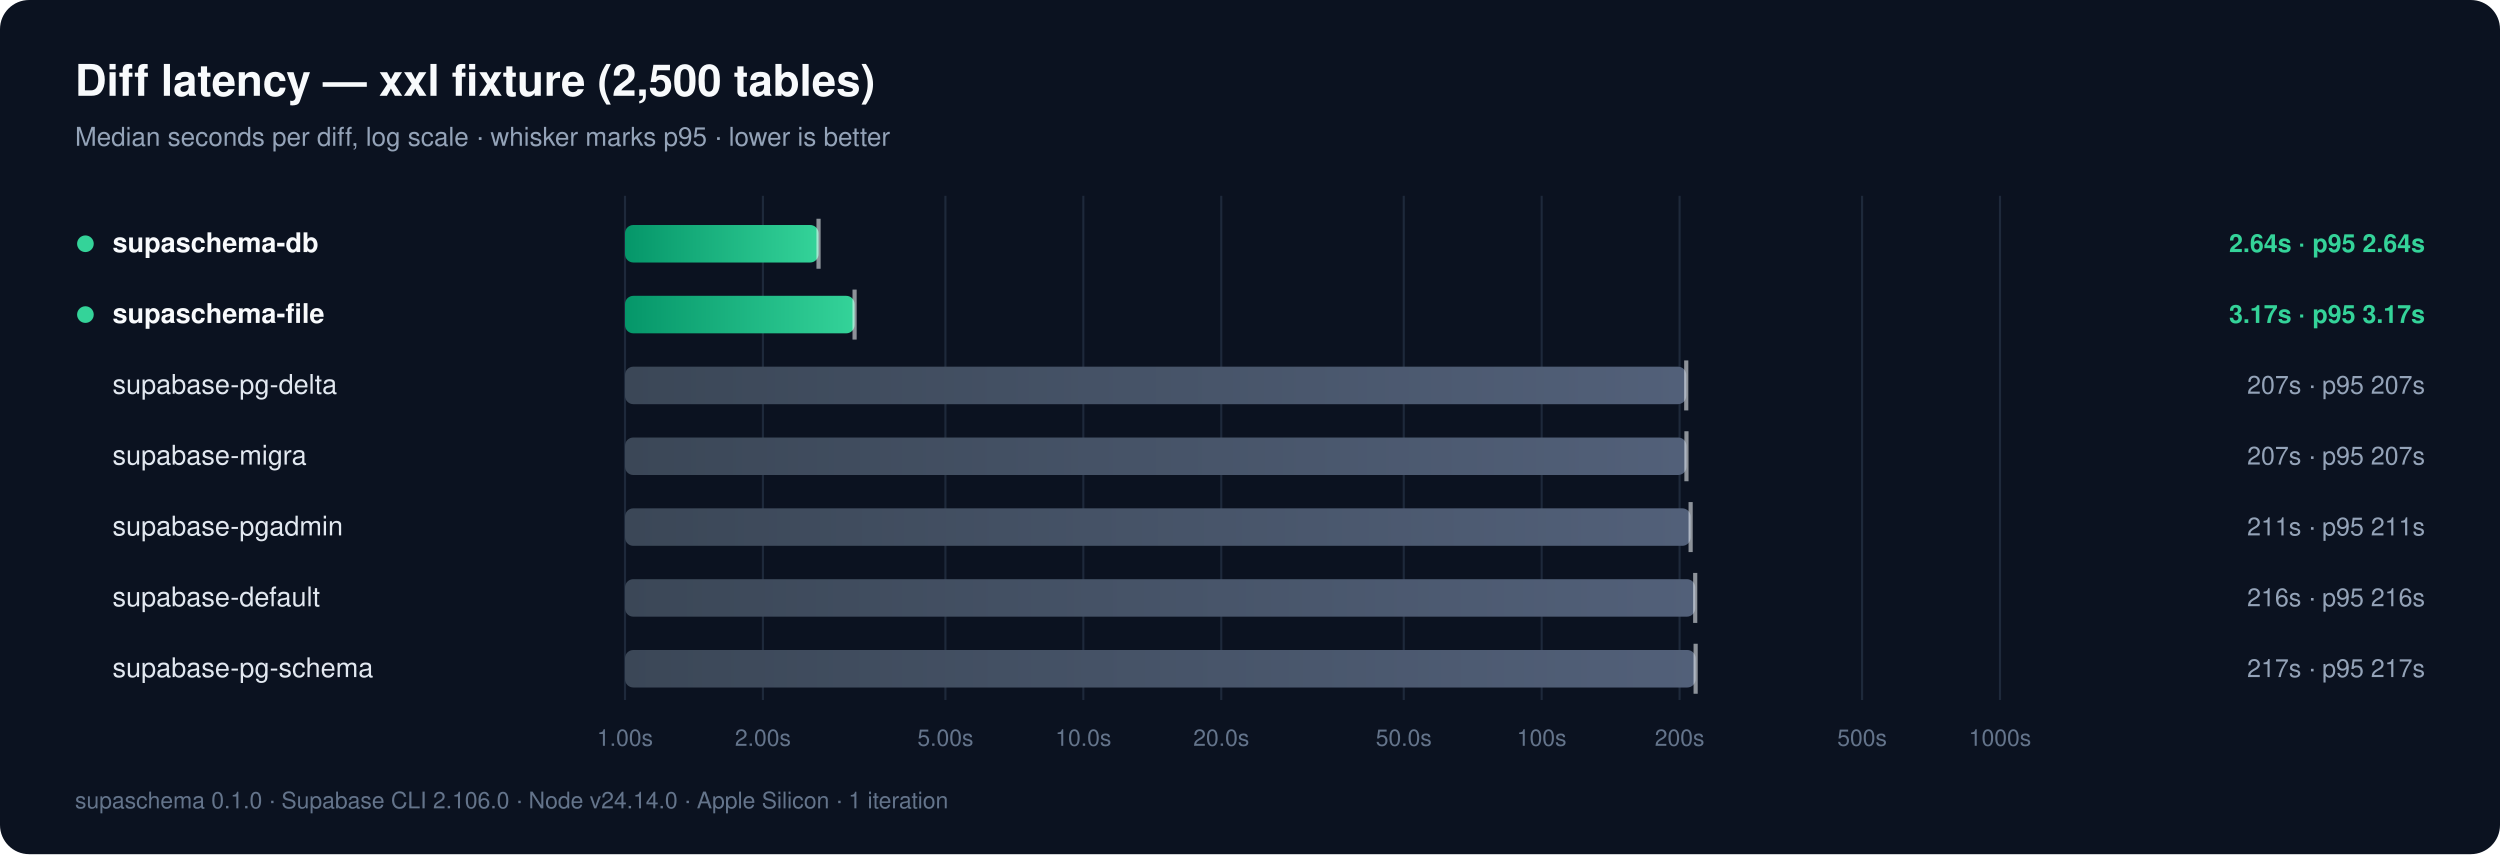
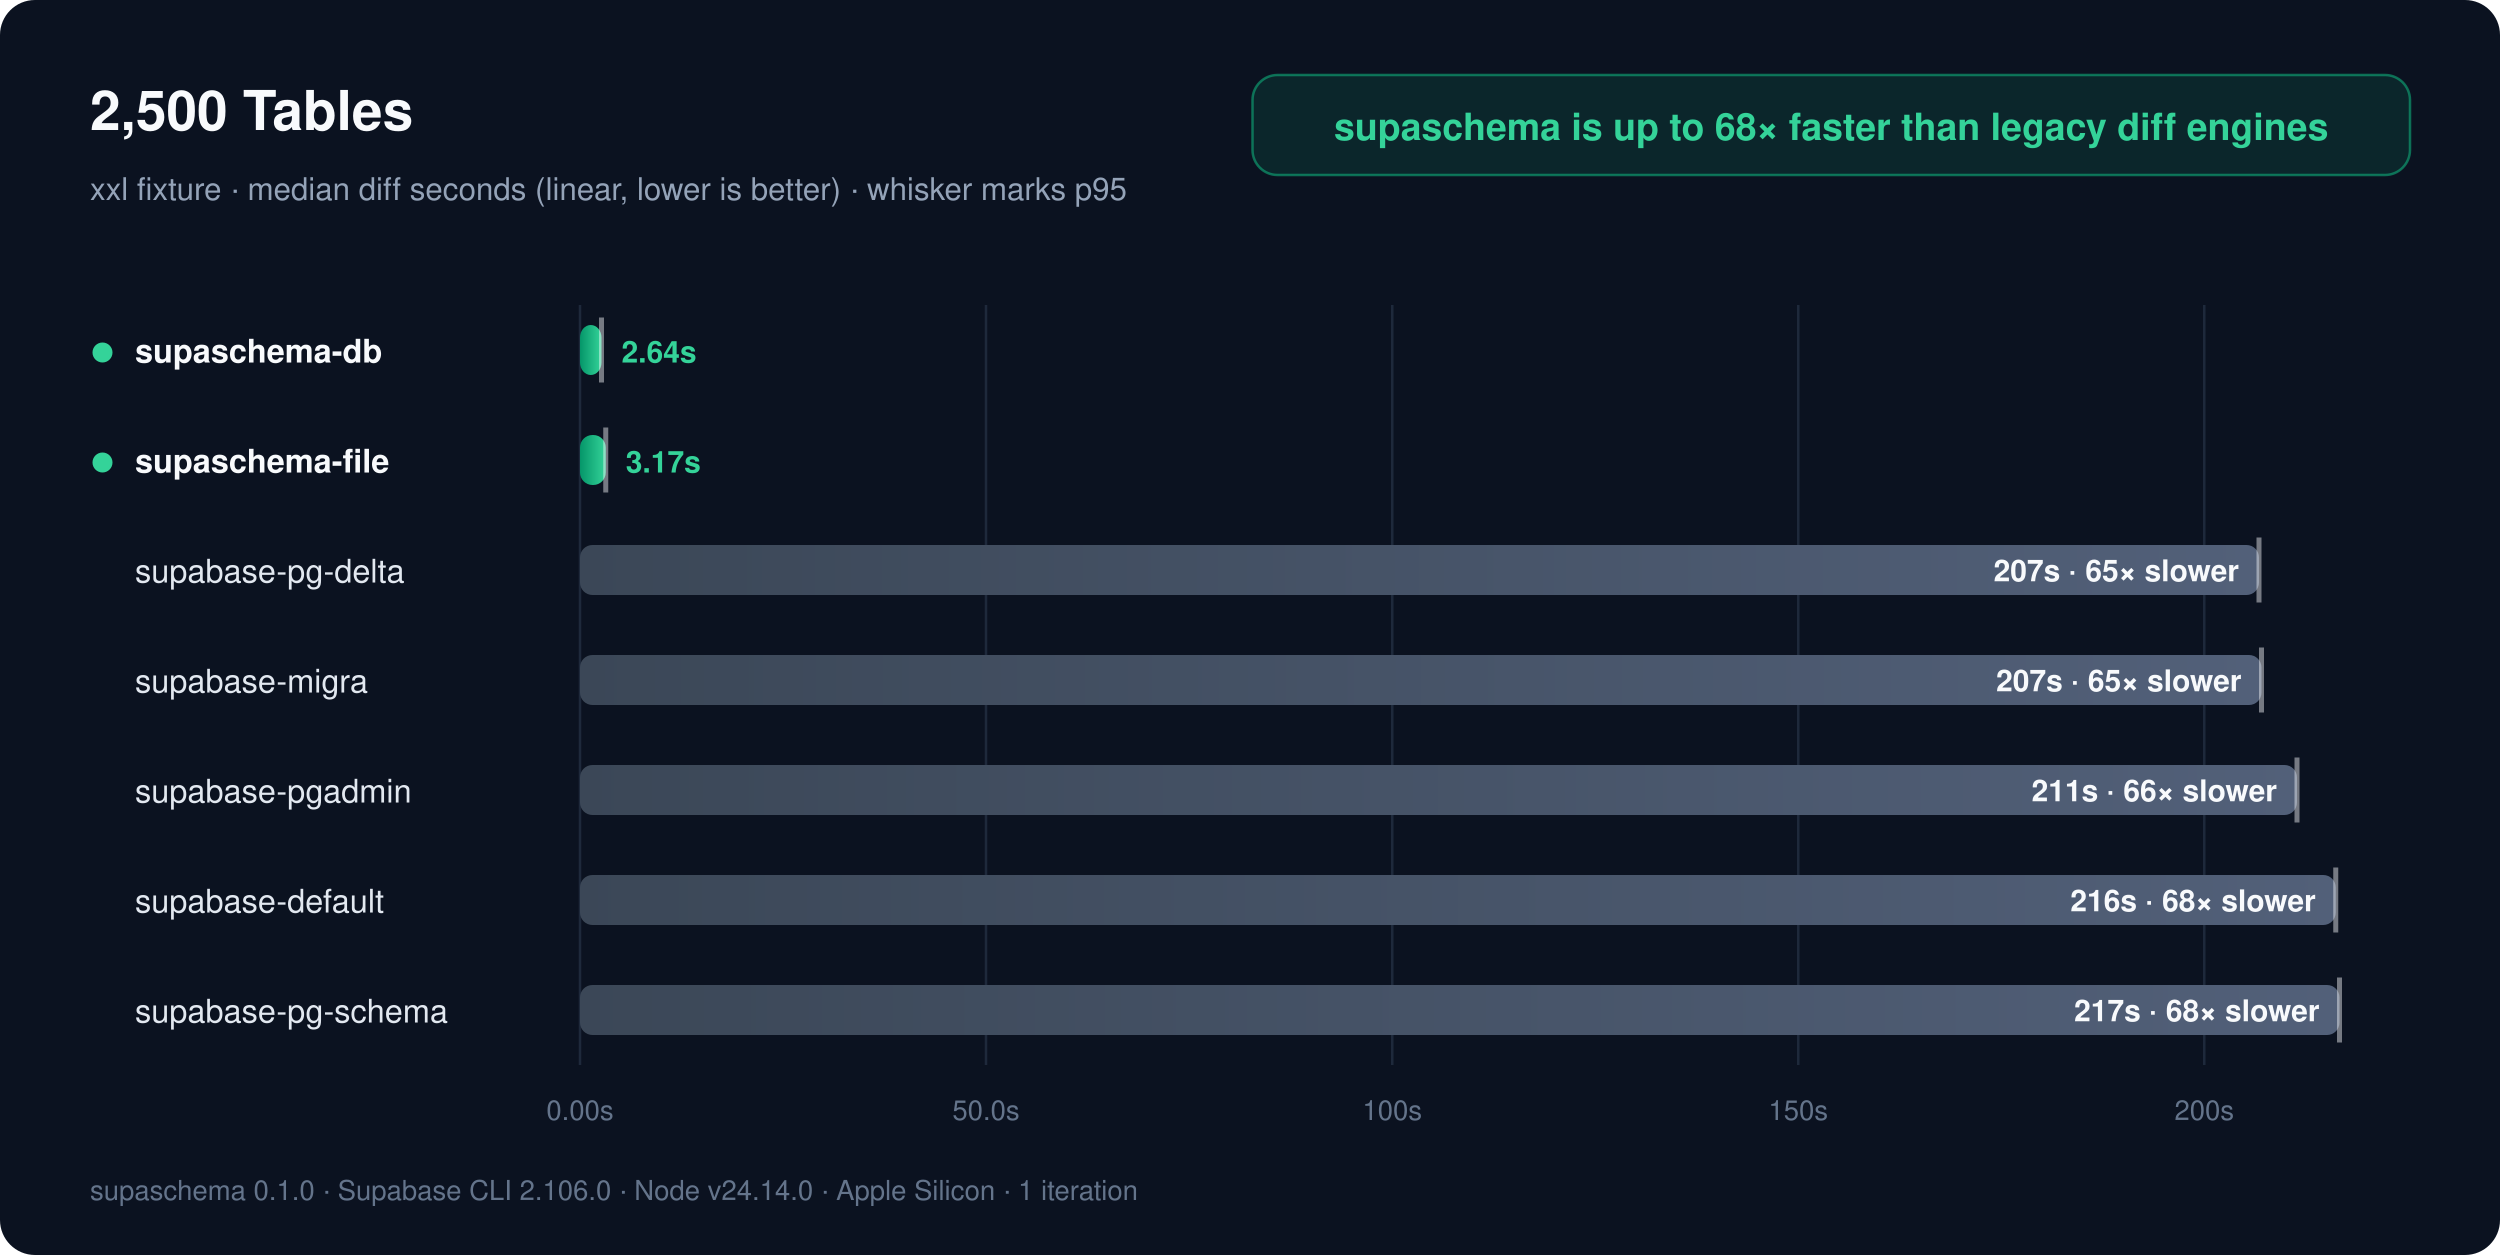
- <svg xmlns="http://www.w3.org/2000/svg" width="1200" height="410" viewBox="0 0 1200 410" role="img">
+ <svg xmlns="http://www.w3.org/2000/svg" width="1000" height="502" viewBox="0 0 1000 502" role="img">
  <defs>
    <linearGradient id="supaGradient" x1="0" y1="0" x2="1" y2="0">
      <stop offset="0%" stop-color="#059669" />
      <stop offset="100%" stop-color="#34d399" />
    </linearGradient>
    <linearGradient id="slateGradient" x1="0" y1="0" x2="1" y2="0">
      <stop offset="0%" stop-color="#3b4757" />
      <stop offset="100%" stop-color="#526079" />
    </linearGradient>
  </defs>
  <rect width="100%" height="100%" rx="14" fill="#0b1220" />
-   <text x="36.0" y="46.0" fill="#f8fafc" font-family="ui-sans-serif, system-ui, 'Segoe UI', Helvetica, Arial, sans-serif" font-size="21" font-weight="700">Diff latency — xxl fixture (2,500 tables)</text>
-   <text x="36.0" y="70.0" fill="#94a3b8" font-family="ui-sans-serif, system-ui, 'Segoe UI', Helvetica, Arial, sans-serif" font-size="12.5" font-weight="400">Median seconds per diff, log scale · whisker marks p95 · lower is better</text>
-   <line x1="300.0" y1="94" x2="300.0" y2="336" stroke="#1e293b" stroke-width="1" />
-   <text x="300.0" y="358.0" fill="#64748b" font-family="ui-sans-serif, system-ui, 'Segoe UI', Helvetica, Arial, sans-serif" font-size="11" font-weight="400" text-anchor="middle">1.00s</text>
-   <line x1="366.2" y1="94" x2="366.2" y2="336" stroke="#1e293b" stroke-width="1" />
-   <text x="366.2" y="358.0" fill="#64748b" font-family="ui-sans-serif, system-ui, 'Segoe UI', Helvetica, Arial, sans-serif" font-size="11" font-weight="400" text-anchor="middle">2.00s</text>
-   <line x1="453.8" y1="94" x2="453.8" y2="336" stroke="#1e293b" stroke-width="1" />
-   <text x="453.8" y="358.0" fill="#64748b" font-family="ui-sans-serif, system-ui, 'Segoe UI', Helvetica, Arial, sans-serif" font-size="11" font-weight="400" text-anchor="middle">5.00s</text>
-   <line x1="520.0" y1="94" x2="520.0" y2="336" stroke="#1e293b" stroke-width="1" />
-   <text x="520.0" y="358.0" fill="#64748b" font-family="ui-sans-serif, system-ui, 'Segoe UI', Helvetica, Arial, sans-serif" font-size="11" font-weight="400" text-anchor="middle">10.0s</text>
-   <line x1="586.2" y1="94" x2="586.2" y2="336" stroke="#1e293b" stroke-width="1" />
-   <text x="586.2" y="358.0" fill="#64748b" font-family="ui-sans-serif, system-ui, 'Segoe UI', Helvetica, Arial, sans-serif" font-size="11" font-weight="400" text-anchor="middle">20.0s</text>
-   <line x1="673.8" y1="94" x2="673.8" y2="336" stroke="#1e293b" stroke-width="1" />
-   <text x="673.8" y="358.0" fill="#64748b" font-family="ui-sans-serif, system-ui, 'Segoe UI', Helvetica, Arial, sans-serif" font-size="11" font-weight="400" text-anchor="middle">50.0s</text>
-   <line x1="740.0" y1="94" x2="740.0" y2="336" stroke="#1e293b" stroke-width="1" />
-   <text x="740.0" y="358.0" fill="#64748b" font-family="ui-sans-serif, system-ui, 'Segoe UI', Helvetica, Arial, sans-serif" font-size="11" font-weight="400" text-anchor="middle">100s</text>
-   <line x1="806.2" y1="94" x2="806.2" y2="336" stroke="#1e293b" stroke-width="1" />
-   <text x="806.2" y="358.0" fill="#64748b" font-family="ui-sans-serif, system-ui, 'Segoe UI', Helvetica, Arial, sans-serif" font-size="11" font-weight="400" text-anchor="middle">200s</text>
-   <line x1="893.8" y1="94" x2="893.8" y2="336" stroke="#1e293b" stroke-width="1" />
-   <text x="893.8" y="358.0" fill="#64748b" font-family="ui-sans-serif, system-ui, 'Segoe UI', Helvetica, Arial, sans-serif" font-size="11" font-weight="400" text-anchor="middle">500s</text>
-   <line x1="960.0" y1="94" x2="960.0" y2="336" stroke="#1e293b" stroke-width="1" />
-   <text x="960.0" y="358.0" fill="#64748b" font-family="ui-sans-serif, system-ui, 'Segoe UI', Helvetica, Arial, sans-serif" font-size="11" font-weight="400" text-anchor="middle">1000s</text>
-   <circle cx="41" cy="117" r="4" fill="#34d399" />
-   <text x="54.0" y="121.0" fill="#f8fafc" font-family="ui-sans-serif, system-ui, 'Segoe UI', Helvetica, Arial, sans-serif" font-size="13" font-weight="650">supaschema-db</text>
-   <rect x="300" y="108" width="92.9" height="18" rx="4" fill="url(#supaGradient)" />
-   <line x1="392.9" y1="105" x2="392.9" y2="129" stroke="#f8fafc" stroke-opacity="0.55" stroke-width="2" />
-   <text x="1164.0" y="121.0" fill="#34d399" font-family="ui-sans-serif, system-ui, 'Segoe UI', Helvetica, Arial, sans-serif" font-size="12" font-weight="650" text-anchor="end">2.64s  ·  p95 2.64s</text>
-   <circle cx="41" cy="151" r="4" fill="#34d399" />
-   <text x="54.0" y="155.0" fill="#f8fafc" font-family="ui-sans-serif, system-ui, 'Segoe UI', Helvetica, Arial, sans-serif" font-size="13" font-weight="650">supaschema-file</text>
-   <rect x="300" y="142" width="110.2" height="18" rx="4" fill="url(#supaGradient)" />
-   <line x1="410.2" y1="139" x2="410.2" y2="163" stroke="#f8fafc" stroke-opacity="0.55" stroke-width="2" />
-   <text x="1164.0" y="155.0" fill="#34d399" font-family="ui-sans-serif, system-ui, 'Segoe UI', Helvetica, Arial, sans-serif" font-size="12" font-weight="650" text-anchor="end">3.17s  ·  p95 3.17s</text>
-   <text x="54.0" y="189.0" fill="#e2e8f0" font-family="ui-sans-serif, system-ui, 'Segoe UI', Helvetica, Arial, sans-serif" font-size="13" font-weight="450">supabase-pg-delta</text>
-   <rect x="300" y="176" width="509.4" height="18" rx="4" fill="url(#slateGradient)" />
-   <line x1="809.4" y1="173" x2="809.4" y2="197" stroke="#f8fafc" stroke-opacity="0.55" stroke-width="2" />
-   <text x="1164.0" y="189.0" fill="#94a3b8" font-family="ui-sans-serif, system-ui, 'Segoe UI', Helvetica, Arial, sans-serif" font-size="12" font-weight="450" text-anchor="end">207s  ·  p95 207s</text>
-   <text x="54.0" y="223.0" fill="#e2e8f0" font-family="ui-sans-serif, system-ui, 'Segoe UI', Helvetica, Arial, sans-serif" font-size="13" font-weight="450">supabase-migra</text>
-   <rect x="300" y="210" width="509.5" height="18" rx="4" fill="url(#slateGradient)" />
-   <line x1="809.5" y1="207" x2="809.5" y2="231" stroke="#f8fafc" stroke-opacity="0.55" stroke-width="2" />
-   <text x="1164.0" y="223.0" fill="#94a3b8" font-family="ui-sans-serif, system-ui, 'Segoe UI', Helvetica, Arial, sans-serif" font-size="12" font-weight="450" text-anchor="end">207s  ·  p95 207s</text>
-   <text x="54.0" y="257.0" fill="#e2e8f0" font-family="ui-sans-serif, system-ui, 'Segoe UI', Helvetica, Arial, sans-serif" font-size="13" font-weight="450">supabase-pgadmin</text>
-   <rect x="300" y="244" width="511.5" height="18" rx="4" fill="url(#slateGradient)" />
-   <line x1="811.5" y1="241" x2="811.5" y2="265" stroke="#f8fafc" stroke-opacity="0.55" stroke-width="2" />
-   <text x="1164.0" y="257.0" fill="#94a3b8" font-family="ui-sans-serif, system-ui, 'Segoe UI', Helvetica, Arial, sans-serif" font-size="12" font-weight="450" text-anchor="end">211s  ·  p95 211s</text>
-   <text x="54.0" y="291.0" fill="#e2e8f0" font-family="ui-sans-serif, system-ui, 'Segoe UI', Helvetica, Arial, sans-serif" font-size="13" font-weight="450">supabase-default</text>
-   <rect x="300" y="278" width="513.7" height="18" rx="4" fill="url(#slateGradient)" />
-   <line x1="813.7" y1="275" x2="813.7" y2="299" stroke="#f8fafc" stroke-opacity="0.55" stroke-width="2" />
-   <text x="1164.0" y="291.0" fill="#94a3b8" font-family="ui-sans-serif, system-ui, 'Segoe UI', Helvetica, Arial, sans-serif" font-size="12" font-weight="450" text-anchor="end">216s  ·  p95 216s</text>
-   <text x="54.0" y="325.0" fill="#e2e8f0" font-family="ui-sans-serif, system-ui, 'Segoe UI', Helvetica, Arial, sans-serif" font-size="13" font-weight="450">supabase-pg-schema</text>
-   <rect x="300" y="312" width="513.9" height="18" rx="4" fill="url(#slateGradient)" />
-   <line x1="813.9" y1="309" x2="813.9" y2="333" stroke="#f8fafc" stroke-opacity="0.55" stroke-width="2" />
-   <text x="1164.0" y="325.0" fill="#94a3b8" font-family="ui-sans-serif, system-ui, 'Segoe UI', Helvetica, Arial, sans-serif" font-size="12" font-weight="450" text-anchor="end">217s  ·  p95 217s</text>
-   <text x="36.0" y="388.0" fill="#64748b" font-family="ui-sans-serif, system-ui, 'Segoe UI', Helvetica, Arial, sans-serif" font-size="11" font-weight="400">supaschema 0.1.0  ·  Supabase CLI 2.106.0  ·  Node v24.14.0  ·  Apple Silicon  ·  1 iteration</text>
+   <text x="36.0" y="52.0" fill="#f8fafc" font-family="ui-sans-serif, system-ui, 'Segoe UI', Helvetica, Arial, sans-serif" font-size="22" font-weight="700">2,500 Tables</text>
+   <text x="36.0" y="80.0" fill="#94a3b8" font-family="ui-sans-serif, system-ui, 'Segoe UI', Helvetica, Arial, sans-serif" font-size="12.5" font-weight="400">xxl fixture · median diff seconds (linear, lower is better) · whisker marks p95</text>
+   <rect x="501" y="30" width="463" height="40" rx="10" fill="rgba(16,185,129,0.12)" stroke="#10b981" stroke-opacity="0.55" />
+   <text x="732.5" y="56.0" fill="#34d399" font-family="ui-sans-serif, system-ui, 'Segoe UI', Helvetica, Arial, sans-serif" font-size="15" font-weight="700" text-anchor="middle">supaschema is up to 68× faster than legacy diff engines</text>
+   <line x1="232.0" y1="122" x2="232.0" y2="426" stroke="#1e293b" stroke-width="1" />
+   <text x="232.0" y="448.0" fill="#64748b" font-family="ui-sans-serif, system-ui, 'Segoe UI', Helvetica, Arial, sans-serif" font-size="11" font-weight="400" text-anchor="middle">0.00s</text>
+   <line x1="394.4" y1="122" x2="394.4" y2="426" stroke="#1e293b" stroke-width="1" />
+   <text x="394.4" y="448.0" fill="#64748b" font-family="ui-sans-serif, system-ui, 'Segoe UI', Helvetica, Arial, sans-serif" font-size="11" font-weight="400" text-anchor="middle">50.0s</text>
+   <line x1="556.9" y1="122" x2="556.9" y2="426" stroke="#1e293b" stroke-width="1" />
+   <text x="556.9" y="448.0" fill="#64748b" font-family="ui-sans-serif, system-ui, 'Segoe UI', Helvetica, Arial, sans-serif" font-size="11" font-weight="400" text-anchor="middle">100s</text>
+   <line x1="719.3" y1="122" x2="719.3" y2="426" stroke="#1e293b" stroke-width="1" />
+   <text x="719.3" y="448.0" fill="#64748b" font-family="ui-sans-serif, system-ui, 'Segoe UI', Helvetica, Arial, sans-serif" font-size="11" font-weight="400" text-anchor="middle">150s</text>
+   <line x1="881.7" y1="122" x2="881.7" y2="426" stroke="#1e293b" stroke-width="1" />
+   <text x="881.7" y="448.0" fill="#64748b" font-family="ui-sans-serif, system-ui, 'Segoe UI', Helvetica, Arial, sans-serif" font-size="11" font-weight="400" text-anchor="middle">200s</text>
+   <circle cx="41" cy="141" r="4" fill="#34d399" />
+   <text x="54.0" y="145.0" fill="#f8fafc" font-family="ui-sans-serif, system-ui, 'Segoe UI', Helvetica, Arial, sans-serif" font-size="13" font-weight="650">supaschema-db</text>
+   <rect x="232" y="130" width="8.6" height="20" rx="5" fill="url(#supaGradient)" />
+   <line x1="240.6" y1="140" x2="240.6" y2="140" stroke="#f8fafc" stroke-opacity="0.18" stroke-width="1.5" />
+   <line x1="240.6" y1="127" x2="240.6" y2="153" stroke="#f8fafc" stroke-opacity="0.45" stroke-width="2" />
+   <text x="248.6" y="145.0" fill="#34d399" font-family="ui-sans-serif, system-ui, 'Segoe UI', Helvetica, Arial, sans-serif" font-size="12" font-weight="700">2.64s</text>
+   <circle cx="41" cy="185" r="4" fill="#34d399" />
+   <text x="54.0" y="189.0" fill="#f8fafc" font-family="ui-sans-serif, system-ui, 'Segoe UI', Helvetica, Arial, sans-serif" font-size="13" font-weight="650">supaschema-file</text>
+   <rect x="232" y="174" width="10.3" height="20" rx="5" fill="url(#supaGradient)" />
+   <line x1="242.3" y1="184" x2="242.3" y2="184" stroke="#f8fafc" stroke-opacity="0.18" stroke-width="1.5" />
+   <line x1="242.3" y1="171" x2="242.3" y2="197" stroke="#f8fafc" stroke-opacity="0.45" stroke-width="2" />
+   <text x="250.3" y="189.0" fill="#34d399" font-family="ui-sans-serif, system-ui, 'Segoe UI', Helvetica, Arial, sans-serif" font-size="12" font-weight="700">3.17s</text>
+   <text x="54.0" y="233.0" fill="#e2e8f0" font-family="ui-sans-serif, system-ui, 'Segoe UI', Helvetica, Arial, sans-serif" font-size="13" font-weight="450">supabase-pg-delta</text>
+   <rect x="232" y="218" width="671.6" height="20" rx="5" fill="url(#slateGradient)" />
+   <line x1="903.6" y1="228" x2="903.6" y2="228" stroke="#f8fafc" stroke-opacity="0.18" stroke-width="1.5" />
+   <line x1="903.6" y1="215" x2="903.6" y2="241" stroke="#f8fafc" stroke-opacity="0.45" stroke-width="2" />
+   <text x="895.6" y="232.5" fill="#f8fafc" font-family="ui-sans-serif, system-ui, 'Segoe UI', Helvetica, Arial, sans-serif" font-size="12" font-weight="600" text-anchor="end">207s · 65× slower</text>
+   <text x="54.0" y="277.0" fill="#e2e8f0" font-family="ui-sans-serif, system-ui, 'Segoe UI', Helvetica, Arial, sans-serif" font-size="13" font-weight="450">supabase-migra</text>
+   <rect x="232" y="262" width="672.6" height="20" rx="5" fill="url(#slateGradient)" />
+   <line x1="904.6" y1="272" x2="904.6" y2="272" stroke="#f8fafc" stroke-opacity="0.18" stroke-width="1.5" />
+   <line x1="904.6" y1="259" x2="904.6" y2="285" stroke="#f8fafc" stroke-opacity="0.45" stroke-width="2" />
+   <text x="896.6" y="276.5" fill="#f8fafc" font-family="ui-sans-serif, system-ui, 'Segoe UI', Helvetica, Arial, sans-serif" font-size="12" font-weight="600" text-anchor="end">207s · 65× slower</text>
+   <text x="54.0" y="321.0" fill="#e2e8f0" font-family="ui-sans-serif, system-ui, 'Segoe UI', Helvetica, Arial, sans-serif" font-size="13" font-weight="450">supabase-pgadmin</text>
+   <rect x="232" y="306" width="686.8" height="20" rx="5" fill="url(#slateGradient)" />
+   <line x1="918.8" y1="316" x2="918.8" y2="316" stroke="#f8fafc" stroke-opacity="0.18" stroke-width="1.5" />
+   <line x1="918.8" y1="303" x2="918.8" y2="329" stroke="#f8fafc" stroke-opacity="0.45" stroke-width="2" />
+   <text x="910.8" y="320.5" fill="#f8fafc" font-family="ui-sans-serif, system-ui, 'Segoe UI', Helvetica, Arial, sans-serif" font-size="12" font-weight="600" text-anchor="end">211s · 66× slower</text>
+   <text x="54.0" y="365.0" fill="#e2e8f0" font-family="ui-sans-serif, system-ui, 'Segoe UI', Helvetica, Arial, sans-serif" font-size="13" font-weight="450">supabase-default</text>
+   <rect x="232" y="350" width="702.3" height="20" rx="5" fill="url(#slateGradient)" />
+   <line x1="934.3" y1="360" x2="934.3" y2="360" stroke="#f8fafc" stroke-opacity="0.18" stroke-width="1.5" />
+   <line x1="934.3" y1="347" x2="934.3" y2="373" stroke="#f8fafc" stroke-opacity="0.45" stroke-width="2" />
+   <text x="926.3" y="364.5" fill="#f8fafc" font-family="ui-sans-serif, system-ui, 'Segoe UI', Helvetica, Arial, sans-serif" font-size="12" font-weight="600" text-anchor="end">216s · 68× slower</text>
+   <text x="54.0" y="409.0" fill="#e2e8f0" font-family="ui-sans-serif, system-ui, 'Segoe UI', Helvetica, Arial, sans-serif" font-size="13" font-weight="450">supabase-pg-schema</text>
+   <rect x="232" y="394" width="703.8" height="20" rx="5" fill="url(#slateGradient)" />
+   <line x1="935.8" y1="404" x2="935.8" y2="404" stroke="#f8fafc" stroke-opacity="0.18" stroke-width="1.5" />
+   <line x1="935.8" y1="391" x2="935.8" y2="417" stroke="#f8fafc" stroke-opacity="0.45" stroke-width="2" />
+   <text x="927.8" y="408.5" fill="#f8fafc" font-family="ui-sans-serif, system-ui, 'Segoe UI', Helvetica, Arial, sans-serif" font-size="12" font-weight="600" text-anchor="end">217s · 68× slower</text>
+   <text x="36.0" y="480.0" fill="#64748b" font-family="ui-sans-serif, system-ui, 'Segoe UI', Helvetica, Arial, sans-serif" font-size="11" font-weight="400">supaschema 0.1.0  ·  Supabase CLI 2.106.0  ·  Node v24.14.0  ·  Apple Silicon  ·  1 iteration</text>
</svg>
